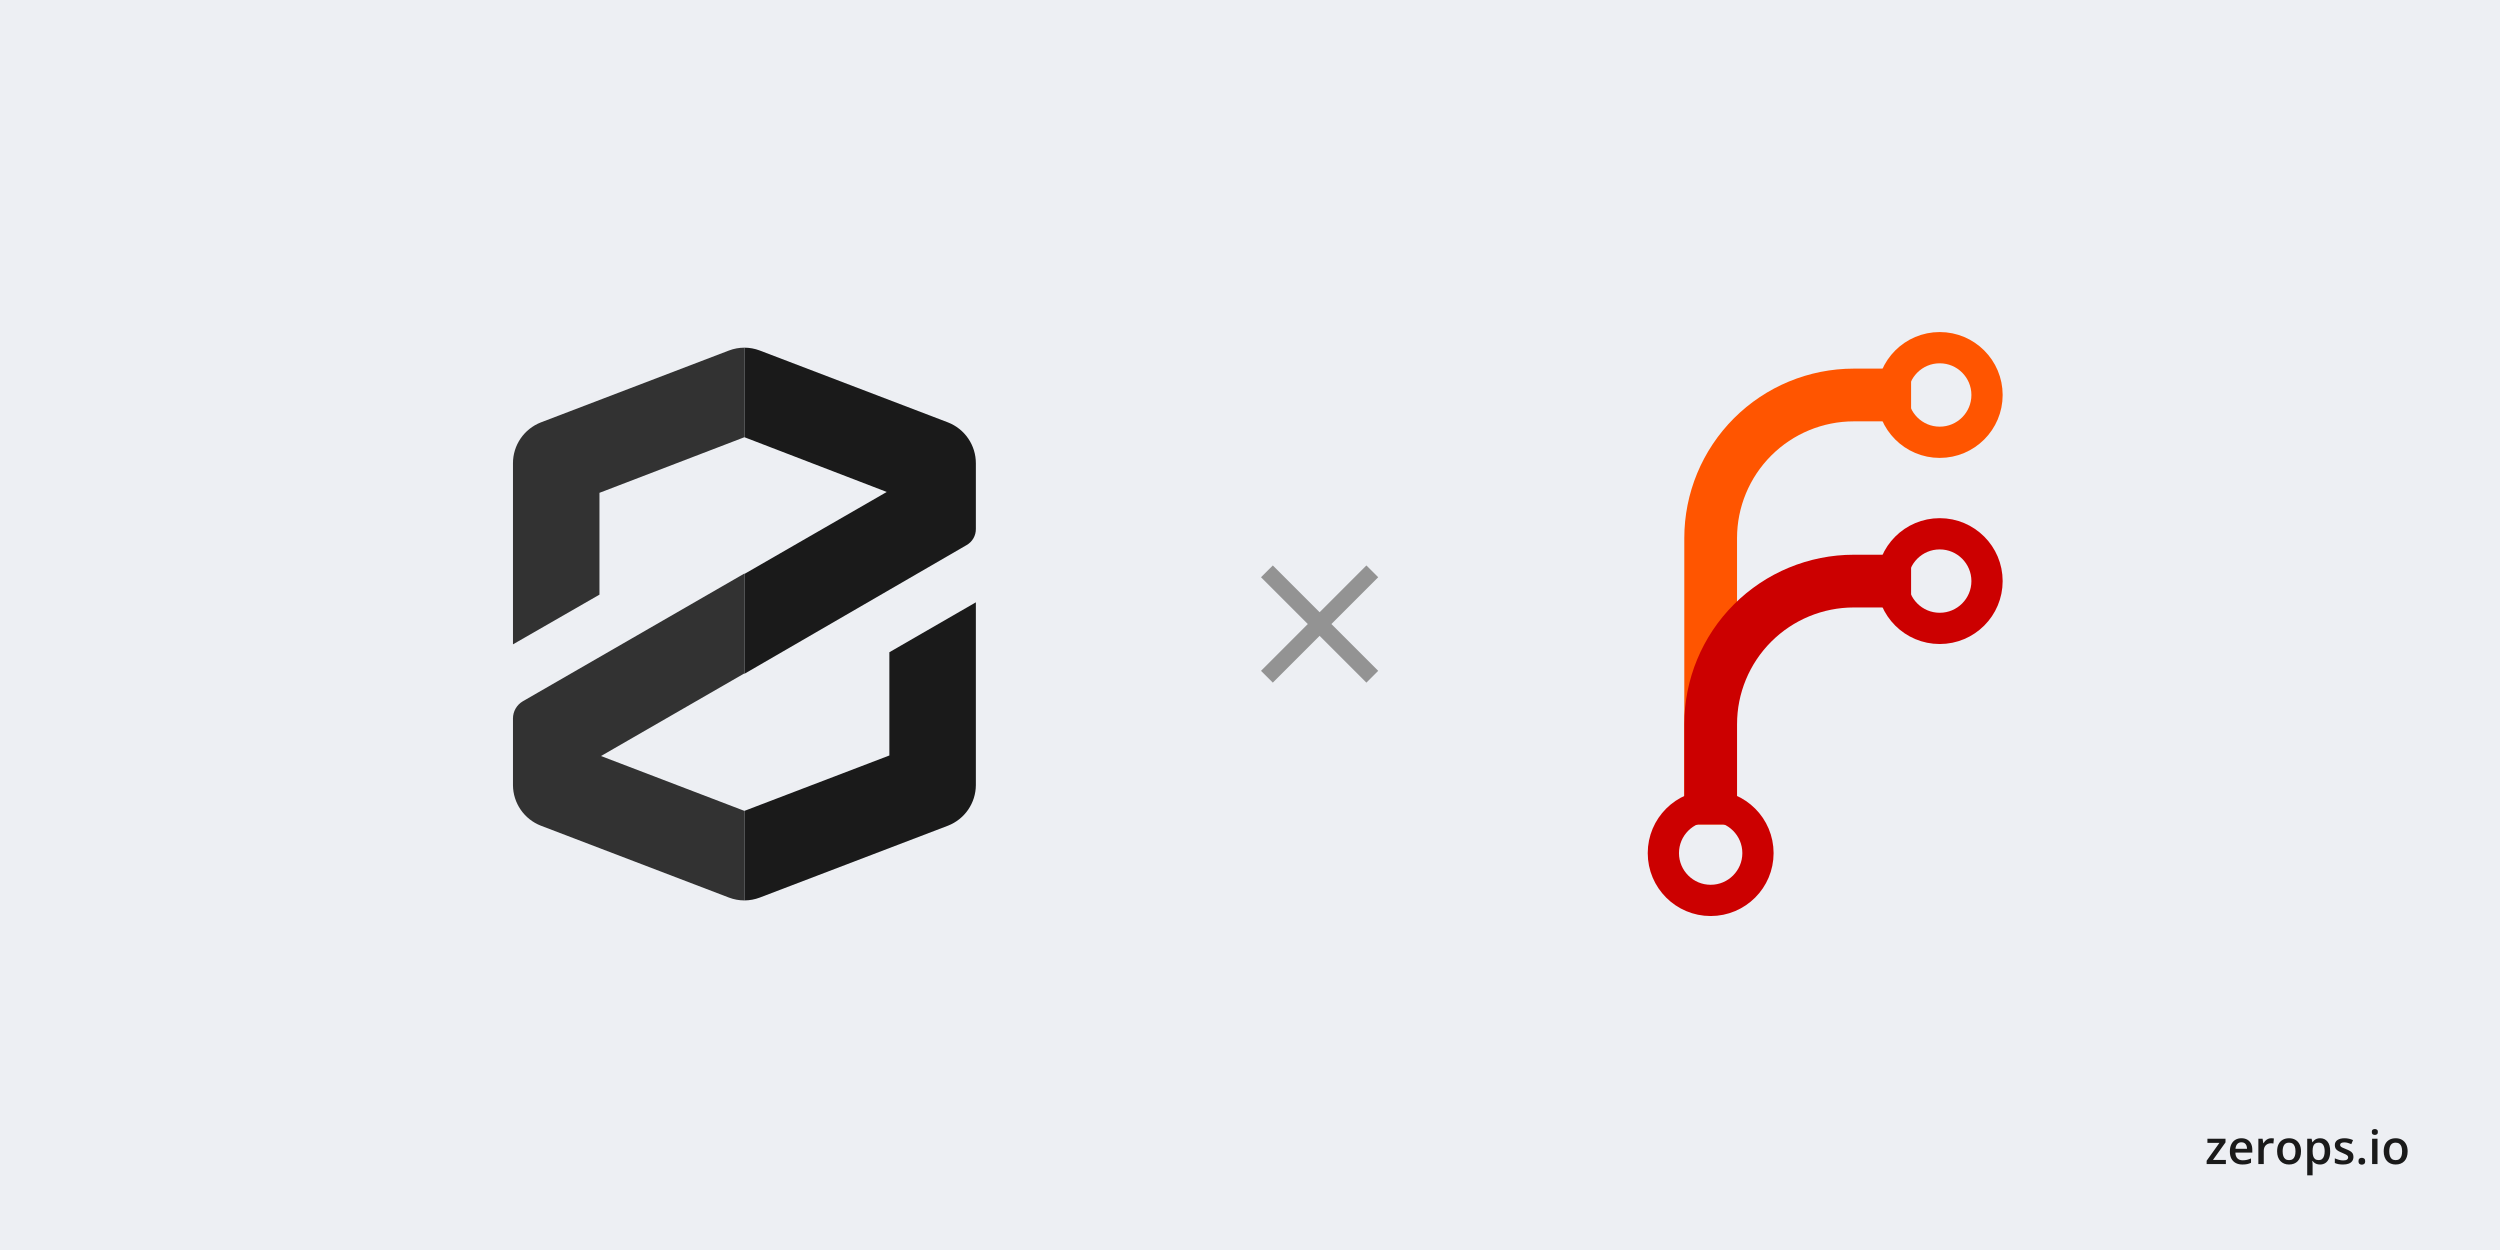
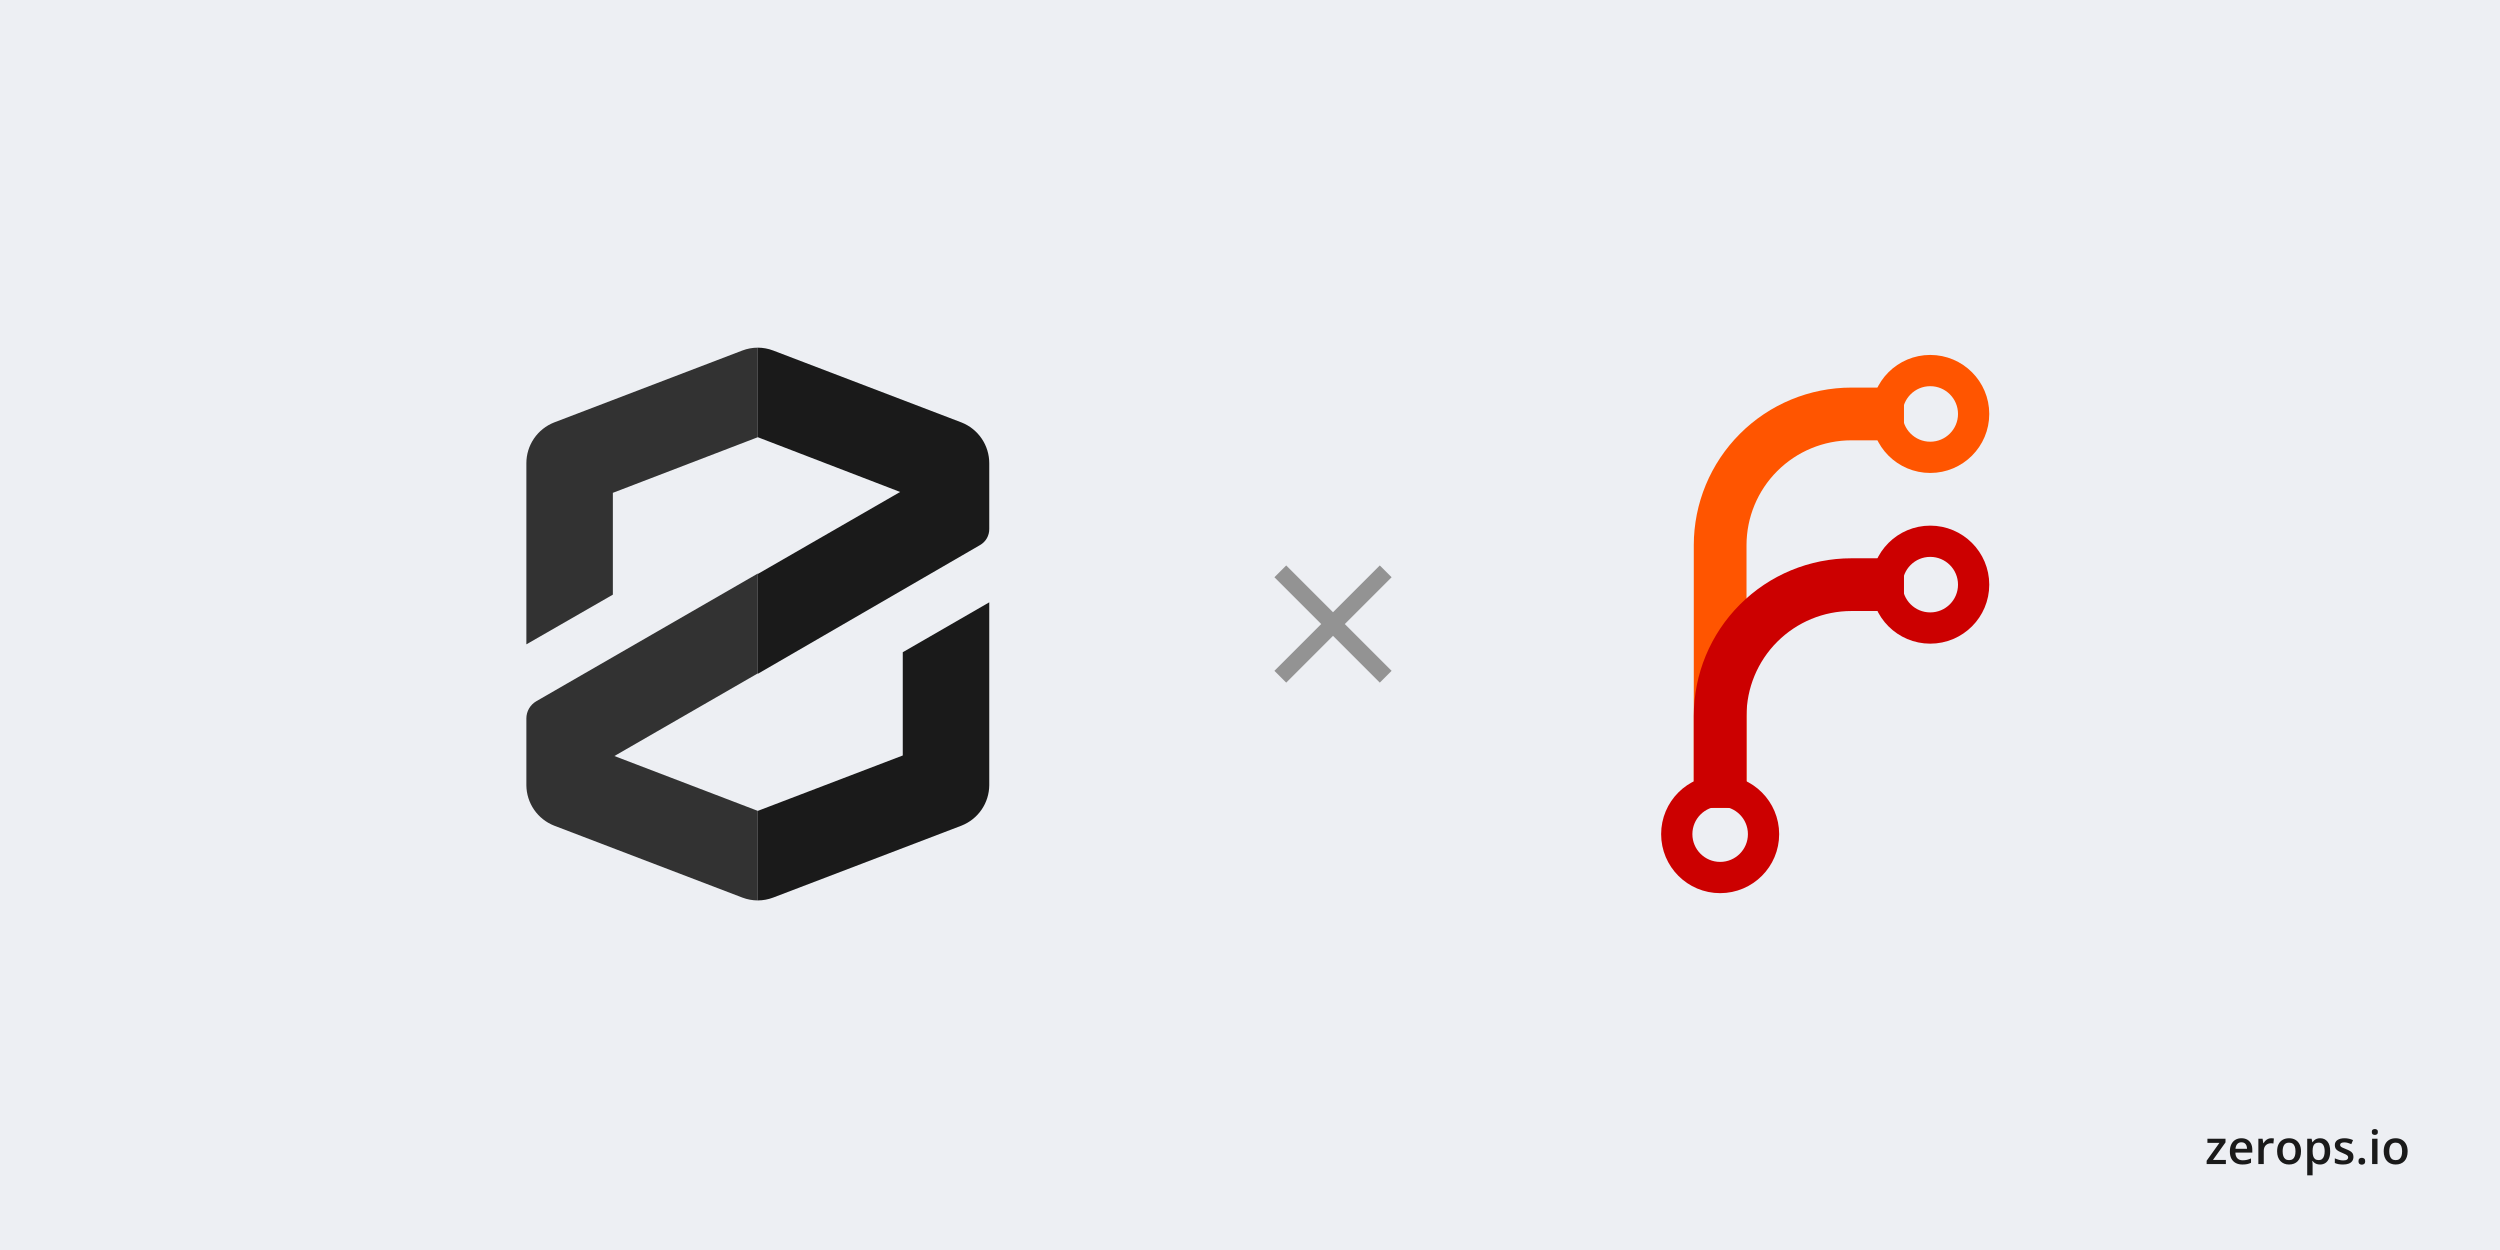
<svg xmlns="http://www.w3.org/2000/svg" width="1280" height="640" viewBox="0 0 1280 640" fill="none">
  <rect width="1280" height="640" fill="#EDEFF3" />
  <path d="M1139.65 596H1129.8V594.301L1136.35 585.148H1130.2V583.027H1139.46V584.902L1133.04 593.879H1139.65V596ZM1147.62 582.781C1148.78 582.781 1149.77 583.02 1150.6 583.496C1151.43 583.973 1152.06 584.648 1152.51 585.523C1152.95 586.398 1153.18 587.445 1153.18 588.664V590.141H1144.52C1144.55 591.398 1144.88 592.367 1145.52 593.047C1146.17 593.727 1147.08 594.066 1148.24 594.066C1149.07 594.066 1149.81 593.988 1150.47 593.832C1151.13 593.668 1151.82 593.43 1152.52 593.117V595.355C1151.87 595.66 1151.21 595.883 1150.54 596.023C1149.87 596.164 1149.06 596.234 1148.12 596.234C1146.85 596.234 1145.73 595.988 1144.76 595.496C1143.8 594.996 1143.05 594.254 1142.5 593.27C1141.96 592.285 1141.69 591.062 1141.69 589.602C1141.69 588.148 1141.94 586.914 1142.43 585.898C1142.92 584.883 1143.61 584.109 1144.5 583.578C1145.39 583.047 1146.43 582.781 1147.62 582.781ZM1147.62 584.855C1146.75 584.855 1146.05 585.137 1145.51 585.699C1144.98 586.262 1144.67 587.086 1144.57 588.172H1150.48C1150.47 587.523 1150.36 586.949 1150.15 586.449C1149.95 585.949 1149.64 585.559 1149.21 585.277C1148.8 584.996 1148.27 584.855 1147.62 584.855ZM1162.86 582.781C1163.07 582.781 1163.31 582.793 1163.57 582.816C1163.83 582.84 1164.05 582.871 1164.24 582.91L1163.98 585.488C1163.82 585.441 1163.61 585.406 1163.37 585.383C1163.14 585.359 1162.93 585.348 1162.74 585.348C1162.25 585.348 1161.78 585.43 1161.33 585.594C1160.89 585.75 1160.49 585.992 1160.15 586.32C1159.8 586.641 1159.54 587.043 1159.34 587.527C1159.14 588.012 1159.05 588.574 1159.05 589.215V596H1156.28V583.027H1158.44L1158.81 585.312H1158.94C1159.2 584.852 1159.52 584.43 1159.9 584.047C1160.29 583.664 1160.72 583.359 1161.21 583.133C1161.71 582.898 1162.26 582.781 1162.86 582.781ZM1178.12 589.484C1178.12 590.562 1177.98 591.52 1177.7 592.355C1177.42 593.191 1177.01 593.898 1176.47 594.477C1175.93 595.047 1175.29 595.484 1174.53 595.789C1173.77 596.086 1172.91 596.234 1171.96 596.234C1171.07 596.234 1170.25 596.086 1169.51 595.789C1168.77 595.484 1168.12 595.047 1167.58 594.477C1167.04 593.898 1166.62 593.191 1166.32 592.355C1166.03 591.52 1165.88 590.562 1165.88 589.484C1165.88 588.055 1166.12 586.844 1166.62 585.852C1167.12 584.852 1167.83 584.09 1168.75 583.566C1169.67 583.043 1170.77 582.781 1172.04 582.781C1173.24 582.781 1174.29 583.043 1175.21 583.566C1176.12 584.09 1176.84 584.852 1177.35 585.852C1177.87 586.852 1178.12 588.062 1178.12 589.484ZM1168.71 589.484C1168.71 590.43 1168.83 591.238 1169.05 591.91C1169.29 592.582 1169.65 593.098 1170.13 593.457C1170.62 593.809 1171.24 593.984 1172.01 593.984C1172.77 593.984 1173.4 593.809 1173.88 593.457C1174.37 593.098 1174.72 592.582 1174.95 591.91C1175.18 591.238 1175.29 590.43 1175.29 589.484C1175.29 588.539 1175.18 587.738 1174.95 587.082C1174.72 586.418 1174.37 585.914 1173.88 585.57C1173.4 585.219 1172.77 585.043 1172 585.043C1170.86 585.043 1170.02 585.426 1169.5 586.191C1168.98 586.957 1168.71 588.055 1168.71 589.484ZM1187.95 582.781C1189.48 582.781 1190.72 583.344 1191.65 584.469C1192.59 585.594 1193.05 587.266 1193.05 589.484C1193.05 590.953 1192.84 592.191 1192.4 593.199C1191.97 594.199 1191.36 594.957 1190.58 595.473C1189.81 595.98 1188.91 596.234 1187.88 596.234C1187.22 596.234 1186.65 596.148 1186.16 595.977C1185.68 595.805 1185.27 595.582 1184.92 595.309C1184.58 595.027 1184.29 594.723 1184.05 594.395H1183.89C1183.93 594.707 1183.96 595.055 1184 595.438C1184.04 595.812 1184.05 596.156 1184.05 596.469V601.754H1181.29V583.027H1183.54L1183.93 584.82H1184.05C1184.3 584.453 1184.59 584.113 1184.93 583.801C1185.29 583.488 1185.71 583.242 1186.2 583.062C1186.7 582.875 1187.28 582.781 1187.95 582.781ZM1187.21 585.031C1186.45 585.031 1185.84 585.184 1185.38 585.488C1184.93 585.785 1184.59 586.234 1184.38 586.836C1184.18 587.438 1184.07 588.191 1184.05 589.098V589.484C1184.05 590.445 1184.15 591.262 1184.35 591.934C1184.55 592.598 1184.88 593.105 1185.34 593.457C1185.81 593.801 1186.45 593.973 1187.24 593.973C1187.91 593.973 1188.47 593.789 1188.91 593.422C1189.35 593.055 1189.68 592.531 1189.9 591.852C1190.12 591.172 1190.23 590.371 1190.23 589.449C1190.23 588.051 1189.98 586.965 1189.48 586.191C1188.99 585.418 1188.23 585.031 1187.21 585.031ZM1204.96 592.297C1204.96 593.148 1204.75 593.867 1204.34 594.453C1203.93 595.039 1203.32 595.484 1202.52 595.789C1201.73 596.086 1200.77 596.234 1199.62 596.234C1198.71 596.234 1197.93 596.168 1197.27 596.035C1196.62 595.91 1196.01 595.715 1195.43 595.449V593.07C1196.05 593.359 1196.74 593.609 1197.51 593.82C1198.28 594.031 1199.01 594.137 1199.7 594.137C1200.61 594.137 1201.26 593.996 1201.66 593.715C1202.05 593.426 1202.25 593.043 1202.25 592.566C1202.25 592.285 1202.17 592.035 1202.01 591.816C1201.85 591.59 1201.55 591.359 1201.12 591.125C1200.69 590.883 1200.05 590.594 1199.22 590.258C1198.4 589.93 1197.71 589.602 1197.14 589.273C1196.58 588.945 1196.16 588.551 1195.87 588.09C1195.58 587.621 1195.43 587.023 1195.43 586.297C1195.43 585.148 1195.89 584.277 1196.79 583.684C1197.71 583.082 1198.91 582.781 1200.41 582.781C1201.21 582.781 1201.96 582.863 1202.66 583.027C1203.38 583.184 1204.07 583.414 1204.75 583.719L1203.88 585.793C1203.3 585.535 1202.71 585.324 1202.11 585.16C1201.53 584.988 1200.93 584.902 1200.32 584.902C1199.61 584.902 1199.07 585.012 1198.69 585.23C1198.32 585.449 1198.14 585.762 1198.14 586.168C1198.14 586.473 1198.23 586.73 1198.41 586.941C1198.59 587.152 1198.9 587.363 1199.34 587.574C1199.78 587.785 1200.4 588.047 1201.19 588.359C1201.96 588.656 1202.63 588.969 1203.19 589.297C1203.76 589.617 1204.2 590.012 1204.5 590.48C1204.81 590.949 1204.96 591.555 1204.96 592.297ZM1207.54 594.547C1207.54 593.906 1207.7 593.457 1208.03 593.199C1208.37 592.934 1208.77 592.801 1209.25 592.801C1209.73 592.801 1210.13 592.934 1210.47 593.199C1210.81 593.457 1210.98 593.906 1210.98 594.547C1210.98 595.172 1210.81 595.625 1210.47 595.906C1210.13 596.18 1209.73 596.316 1209.25 596.316C1208.77 596.316 1208.37 596.18 1208.03 595.906C1207.7 595.625 1207.54 595.172 1207.54 594.547ZM1217.28 583.027V596H1214.52V583.027H1217.28ZM1215.92 578.059C1216.34 578.059 1216.7 578.172 1217.01 578.398C1217.32 578.625 1217.48 579.016 1217.48 579.57C1217.48 580.117 1217.32 580.508 1217.01 580.742C1216.7 580.969 1216.34 581.082 1215.92 581.082C1215.48 581.082 1215.11 580.969 1214.8 580.742C1214.51 580.508 1214.36 580.117 1214.36 579.57C1214.36 579.016 1214.51 578.625 1214.8 578.398C1215.11 578.172 1215.48 578.059 1215.92 578.059ZM1232.71 589.484C1232.71 590.562 1232.57 591.52 1232.29 592.355C1232.01 593.191 1231.6 593.898 1231.06 594.477C1230.52 595.047 1229.87 595.484 1229.11 595.789C1228.36 596.086 1227.5 596.234 1226.55 596.234C1225.66 596.234 1224.84 596.086 1224.1 595.789C1223.36 595.484 1222.71 595.047 1222.16 594.477C1221.62 593.898 1221.21 593.191 1220.91 592.355C1220.61 591.52 1220.46 590.562 1220.46 589.484C1220.46 588.055 1220.71 586.844 1221.2 585.852C1221.7 584.852 1222.41 584.09 1223.34 583.566C1224.26 583.043 1225.36 582.781 1226.63 582.781C1227.82 582.781 1228.88 583.043 1229.79 583.566C1230.71 584.09 1231.42 584.852 1231.94 585.852C1232.45 586.852 1232.71 588.062 1232.71 589.484ZM1223.3 589.484C1223.3 590.43 1223.41 591.238 1223.64 591.91C1223.88 592.582 1224.23 593.098 1224.72 593.457C1225.2 593.809 1225.83 593.984 1226.59 593.984C1227.36 593.984 1227.98 593.809 1228.47 593.457C1228.95 593.098 1229.31 592.582 1229.54 591.91C1229.76 591.238 1229.88 590.43 1229.88 589.484C1229.88 588.539 1229.76 587.738 1229.54 587.082C1229.31 586.418 1228.95 585.914 1228.47 585.57C1227.98 585.219 1227.36 585.043 1226.58 585.043C1225.44 585.043 1224.61 585.426 1224.09 586.191C1223.56 586.957 1223.3 588.055 1223.3 589.484Z" fill="#1A1A1A" />
-   <path d="M373.235 179.457L276.878 216.285C272.676 217.933 269.069 220.81 266.529 224.54C263.988 228.27 262.633 232.681 262.64 237.194V329.908L306.923 304.459V252.328L381.139 223.853V178C378.438 178.006 375.761 178.5 373.235 179.457Z" fill="#323232" />
-   <path d="M307.708 387.085L381.139 344.763V293.642L267.685 359.057C266.157 359.952 264.889 361.229 264.005 362.762C263.12 364.295 262.65 366.032 262.64 367.802V402.051C262.678 406.526 264.054 410.887 266.591 414.573C269.129 418.26 272.711 421.102 276.878 422.735L373.235 459.563C375.761 460.521 378.438 461.015 381.139 461.021V415.168L307.708 387.085Z" fill="#323232" />
-   <path d="M494.93 279.066C496.378 278.237 497.578 277.036 498.406 275.587C499.234 274.139 499.66 272.495 499.639 270.826V237.194C499.646 232.68 498.29 228.27 495.75 224.54C493.21 220.81 489.603 217.933 485.401 216.285L388.987 179.457C386.479 178.506 383.821 178.013 381.139 178V223.853L454.01 251.88L381.139 293.865V344.987L494.93 279.066Z" fill="#1A1A1A" />
-   <path d="M388.987 459.563L485.401 422.735C489.567 421.102 493.15 418.259 495.687 414.573C498.224 410.887 499.601 406.526 499.639 402.051V308.384L455.356 333.945V386.804L381.139 415.168V461.021C383.821 461.008 386.479 460.514 388.987 459.563Z" fill="#1A1A1A" />
-   <path d="M705.64 295.553L699.597 289.51L675.64 313.467L651.683 289.51L645.64 295.553L669.597 319.51L645.64 343.467L651.683 349.51L675.64 325.553L699.597 349.51L705.64 343.467L681.683 319.51L705.64 295.553Z" fill="#939393" />
-   <path d="M875.86 422.13V275.531C875.86 256.09 883.583 237.446 897.329 223.7C911.076 209.954 929.72 202.231 949.16 202.231H978.48" stroke="#FF5500" stroke-width="27" />
-   <path d="M875.86 422.13V370.82C875.86 351.38 883.583 332.736 897.329 318.989C911.076 305.243 929.72 297.521 949.16 297.521H978.48" stroke="#CC0000" stroke-width="27" />
-   <path d="M993.14 226.452C1006.52 226.452 1017.36 215.608 1017.36 202.231C1017.36 188.854 1006.52 178.01 993.14 178.01C979.763 178.01 968.919 188.854 968.919 202.231C968.919 215.608 979.763 226.452 993.14 226.452Z" stroke="#FF5500" stroke-width="16" />
-   <path d="M993.14 321.741C1006.52 321.741 1017.36 310.897 1017.36 297.52C1017.36 284.144 1006.52 273.3 993.14 273.3C979.763 273.3 968.919 284.144 968.919 297.52C968.919 310.897 979.763 321.741 993.14 321.741Z" stroke="#CC0000" stroke-width="16" />
-   <path d="M875.86 461.01C889.237 461.01 900.081 450.166 900.081 436.79C900.081 423.413 889.237 412.569 875.86 412.569C862.484 412.569 851.64 423.413 851.64 436.79C851.64 450.166 862.484 461.01 875.86 461.01Z" stroke="#CC0000" stroke-width="16" />
+   <path d="M380.096 179.457L283.738 216.285C279.536 217.933 275.929 220.81 273.389 224.54C270.849 228.27 269.493 232.681 269.5 237.194V329.908L313.783 304.459V252.328L388 223.853V178C385.299 178.006 382.621 178.5 380.096 179.457Z" fill="#323232" />
+   <path d="M314.568 387.085L388 344.763V293.642L274.545 359.057C273.018 359.952 271.75 361.229 270.865 362.762C269.98 364.295 269.51 366.032 269.5 367.802V402.051C269.538 406.526 270.914 410.887 273.452 414.573C275.989 418.26 279.572 421.102 283.738 422.735L380.096 459.563C382.621 460.521 385.299 461.015 388 461.021V415.168L314.568 387.085Z" fill="#323232" />
+   <path d="M501.791 279.066C503.239 278.237 504.439 277.036 505.267 275.587C506.094 274.139 506.52 272.495 506.499 270.826V237.194C506.506 232.68 505.151 228.27 502.61 224.54C500.07 220.81 496.463 217.933 492.261 216.285L395.847 179.457C393.34 178.506 390.682 178.013 388 178V223.853L460.871 251.88L388 293.865V344.987L501.791 279.066Z" fill="#1A1A1A" />
+   <path d="M395.847 459.563L492.261 422.735C496.428 421.102 500.01 418.259 502.547 414.573C505.085 410.887 506.461 406.526 506.499 402.051V308.384L462.216 333.945V386.804L388 415.168V461.021C390.682 461.008 393.34 460.514 395.847 459.563Z" fill="#1A1A1A" />
+   <path d="M712.5 295.553L706.457 289.51L682.5 313.467L658.543 289.51L652.5 295.553L676.457 319.51L652.5 343.467L658.543 349.51L682.5 325.553L706.457 349.51L712.5 343.467L688.543 319.51L712.5 295.553Z" fill="#939393" />
+   <path d="M880.715 413.634V279.173C880.715 261.342 887.799 244.242 900.407 231.633C913.015 219.025 930.116 211.942 947.946 211.942H974.839" stroke="#FF5500" stroke-width="27" />
+   <path d="M880.715 413.634V366.572C880.715 348.741 887.799 331.641 900.407 319.033C913.015 306.425 930.116 299.341 947.946 299.341H974.839" stroke="#CC0000" stroke-width="27" />
+   <path d="M988.285 234.156C1000.55 234.156 1010.5 224.21 1010.5 211.941C1010.5 199.672 1000.55 189.726 988.285 189.726C976.015 189.726 966.069 199.672 966.069 211.941C966.069 224.21 976.015 234.156 988.285 234.156Z" stroke="#FF5500" stroke-width="16" />
+   <path d="M988.285 321.556C1000.55 321.556 1010.5 311.61 1010.5 299.341C1010.5 287.072 1000.55 277.125 988.285 277.125C976.015 277.125 966.069 287.072 966.069 299.341C966.069 311.61 976.015 321.556 988.285 321.556Z" stroke="#CC0000" stroke-width="16" />
+   <path d="M880.715 449.295C892.985 449.295 902.931 439.349 902.931 427.08C902.931 414.81 892.985 404.864 880.715 404.864C868.446 404.864 858.5 414.81 858.5 427.08C858.5 439.349 868.446 449.295 880.715 449.295Z" stroke="#CC0000" stroke-width="16" />
</svg>
